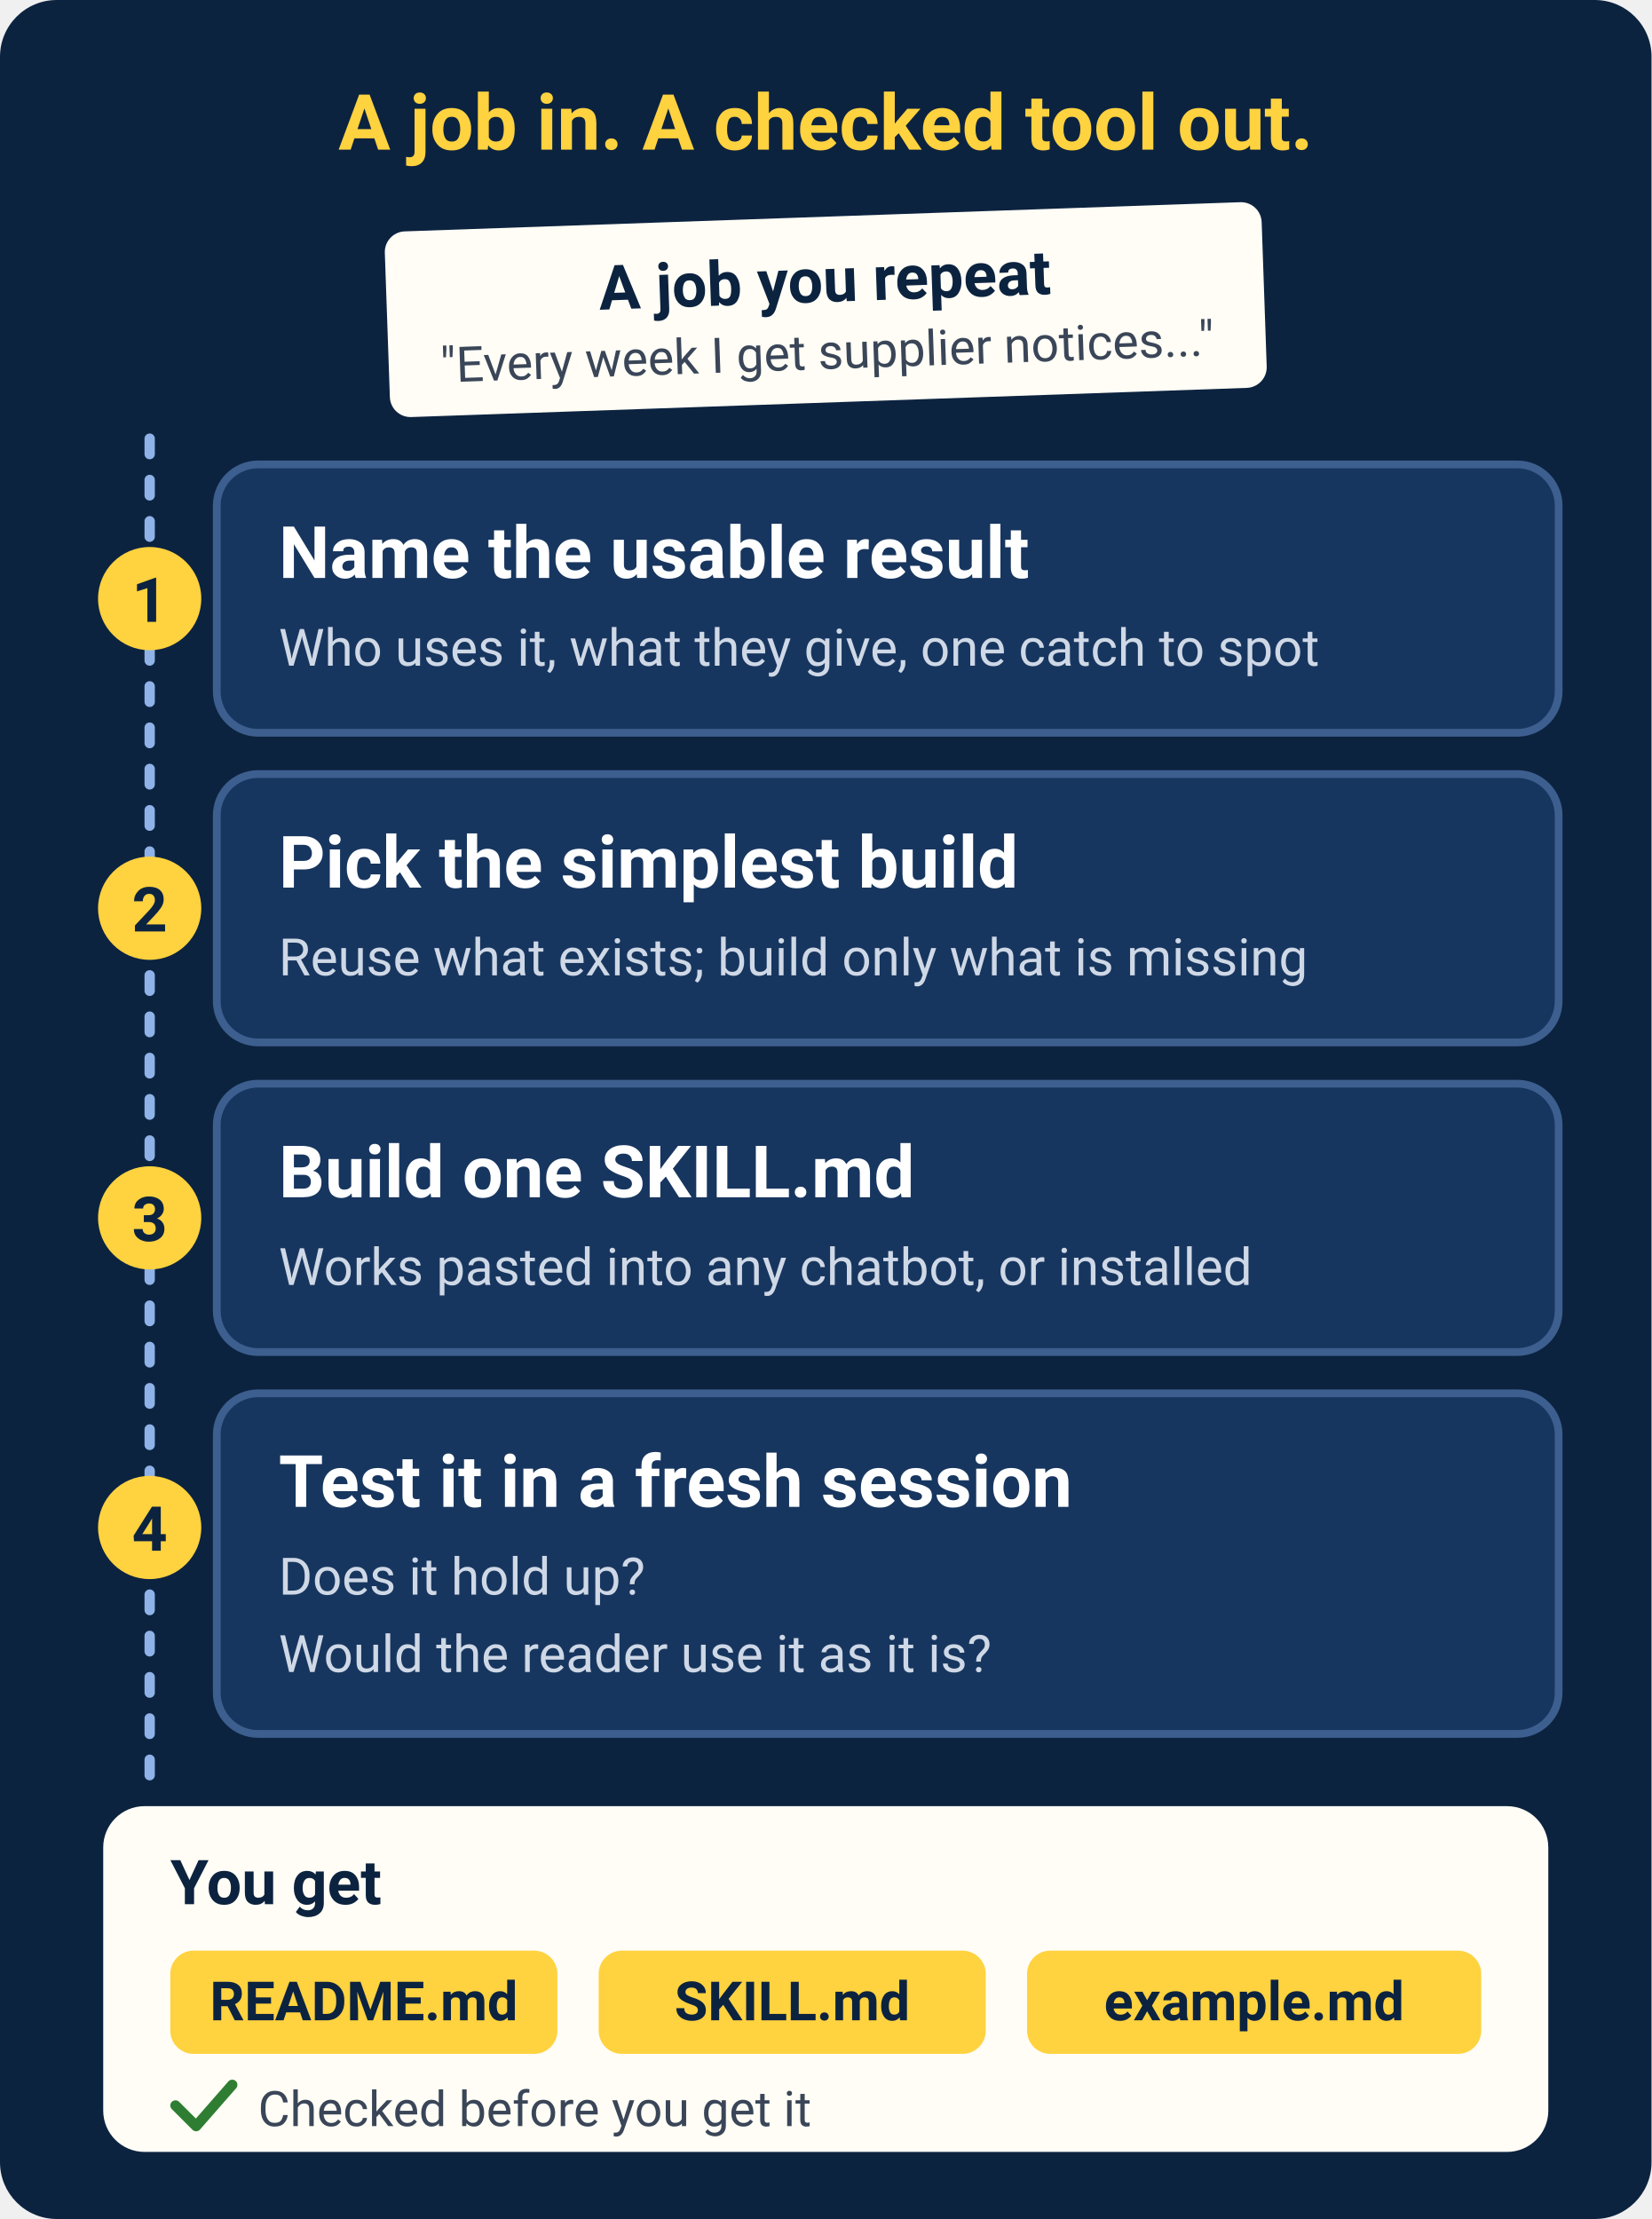
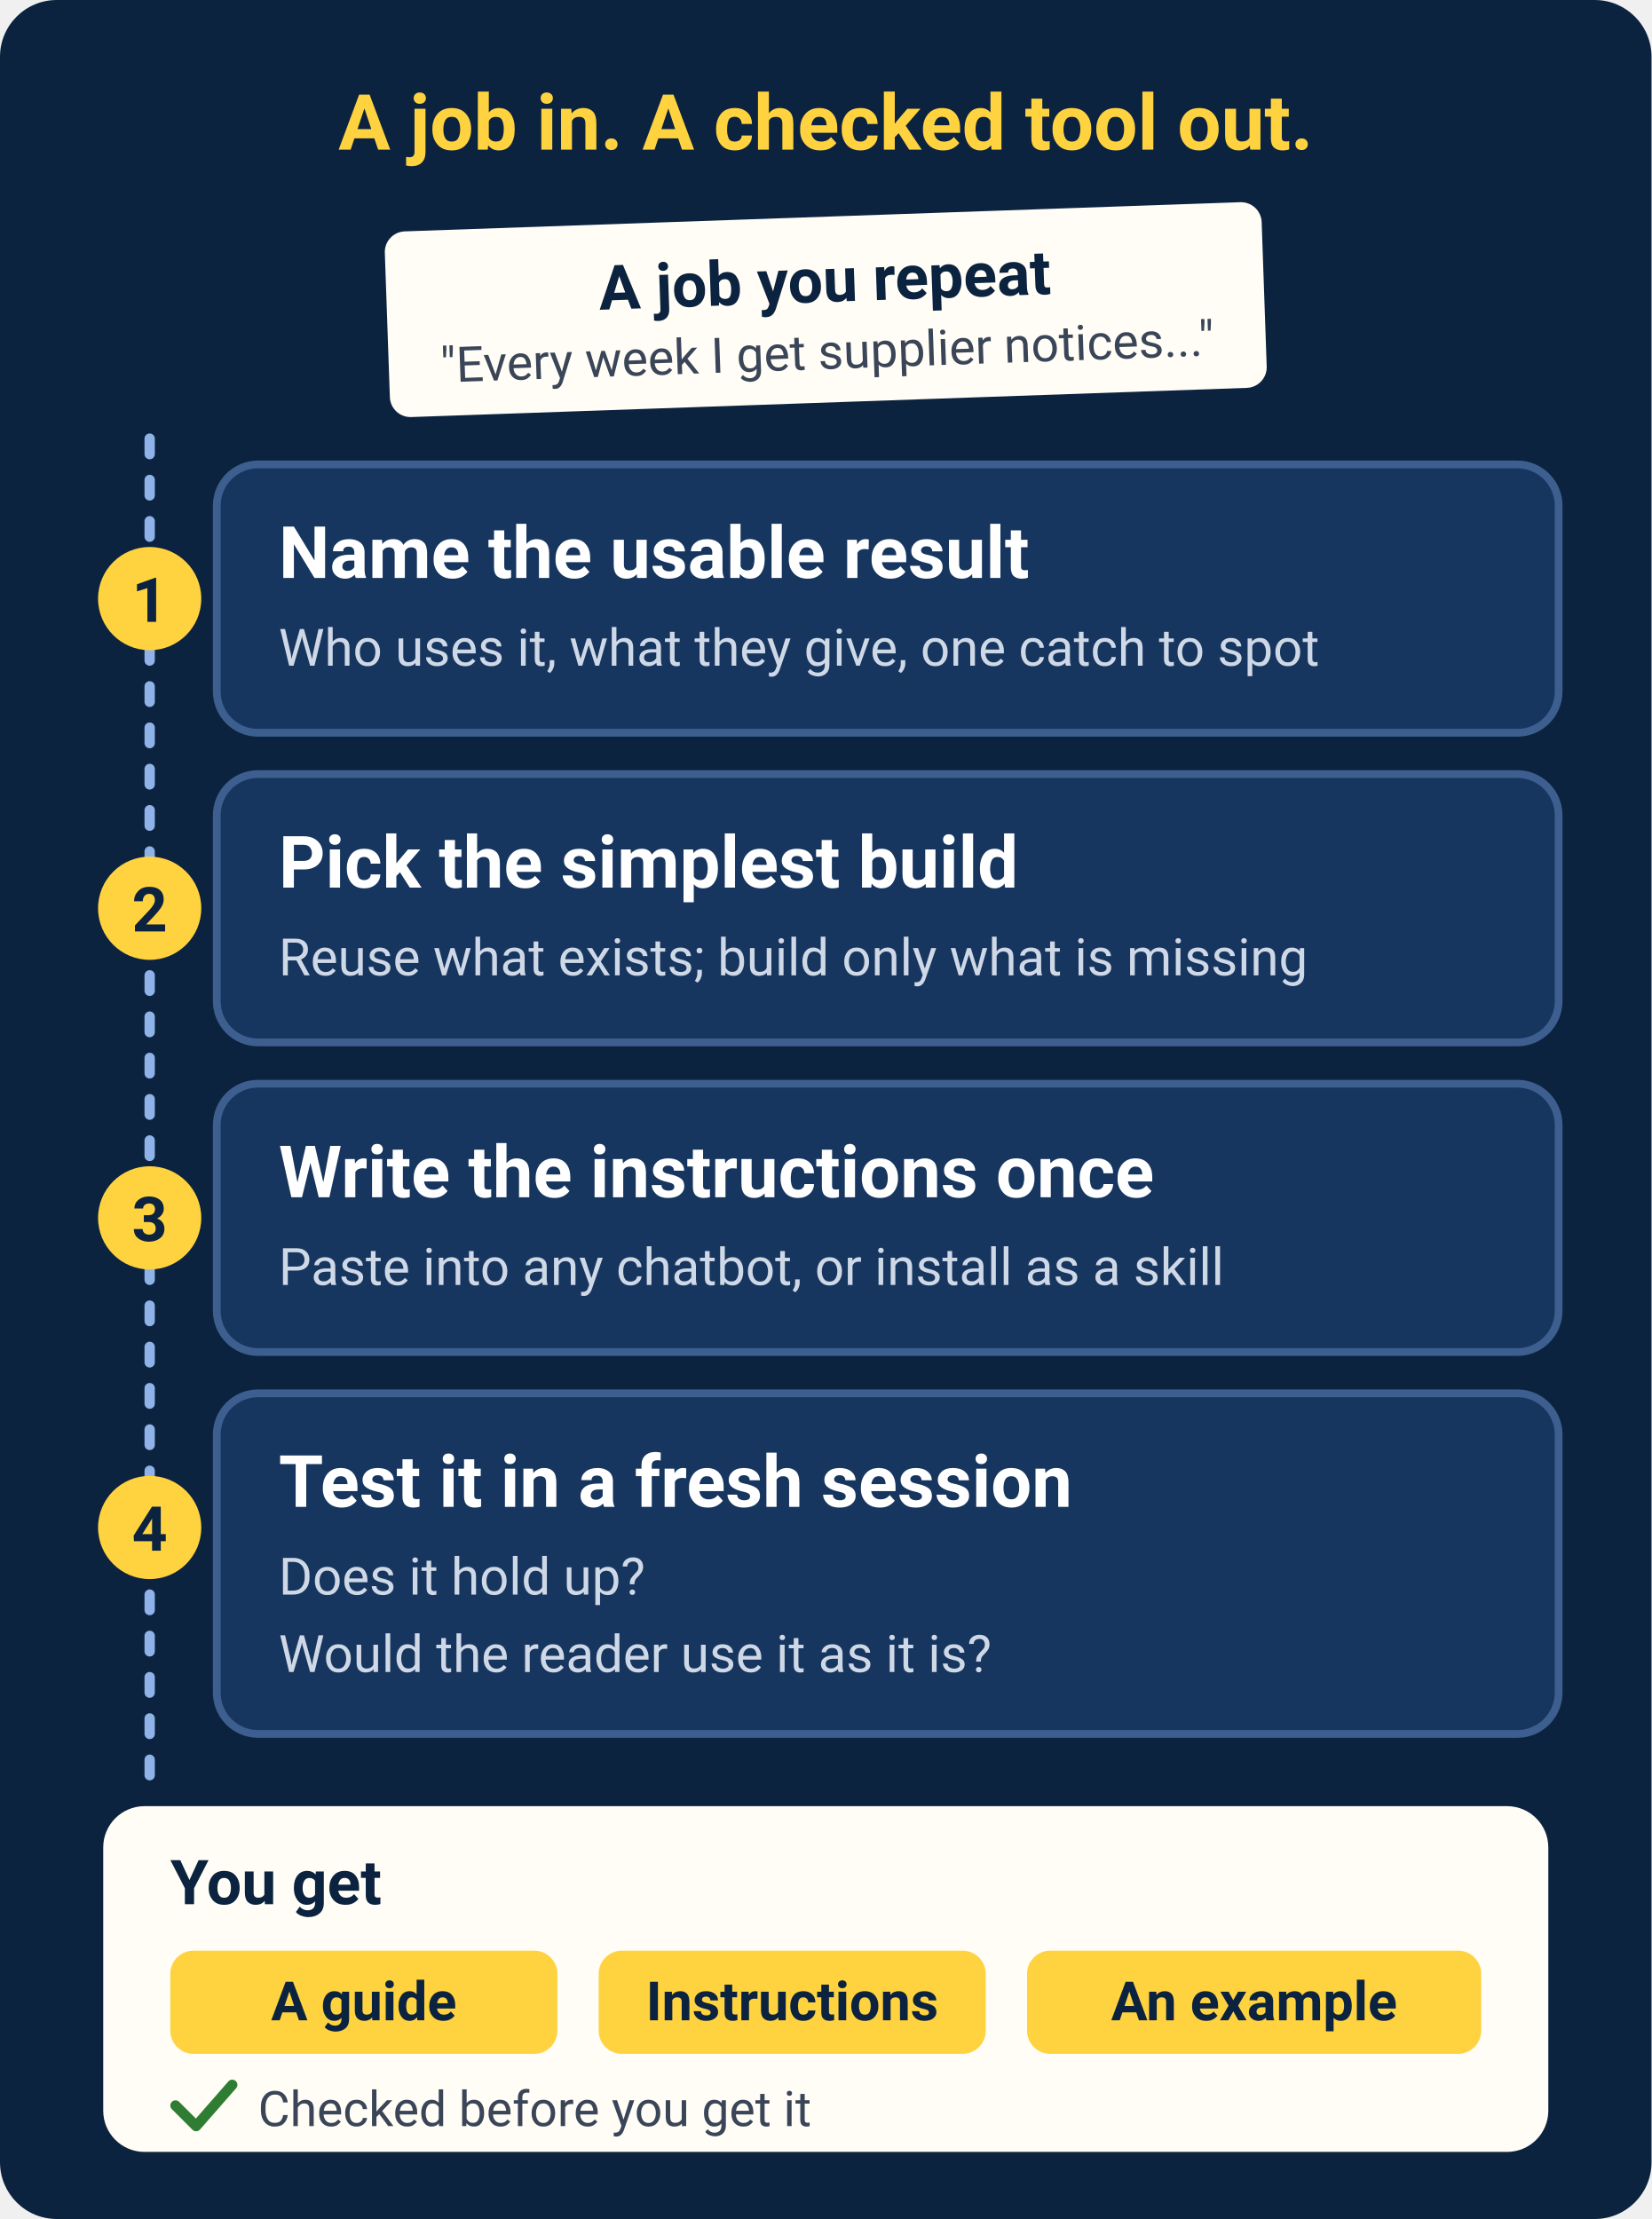
<svg xmlns="http://www.w3.org/2000/svg" viewBox="0 0 640 860" role="img" aria-labelledby="t d" font-family="system-ui,-apple-system,'Segoe UI',Roboto,Helvetica,Arial,sans-serif">
  <style>
.st{animation:lit 12s infinite}
.s2{animation-delay:2.4s}.s3{animation-delay:4.8s}.s4{animation-delay:7.2s}
@keyframes lit{0%{fill:#17365f;stroke:#3d5f8f}3%,18%{fill:#21497d;stroke:#ffd23f}22%,100%{fill:#17365f;stroke:#3d5f8f}}
.out{animation:pop 12s infinite;transform-box:fill-box;transform-origin:center}
@keyframes pop{0%,78%{opacity:.6;transform:scale(.97)}84%,97%{opacity:1;transform:none}100%{opacity:.6;transform:scale(.97)}}
.fix{opacity:0;animation:fix 12s infinite}
@keyframes fix{0%,62%{opacity:0}66%,76%{opacity:1}80%,100%{opacity:0}}
.flow{stroke-dasharray:6 10;animation:flow 1.2s linear infinite}
@keyframes flow{to{stroke-dashoffset:-16}}
@media (prefers-reduced-motion:reduce){.st,.out,.fix,.flow{animation:none}.out{opacity:1}.st{stroke:#ffd23f}}
</style>
  <rect width="640" height="860" rx="22" fill="#0c2340" />
  <text x="320" y="58" text-anchor="middle" fill="#ffd23f" font-size="30" font-weight="700">A job in. A checked tool out.</text>
  <g transform="rotate(-2 320 120)">
    <rect x="150" y="84" width="340" height="72" rx="8" fill="#fffdf5" />
    <text x="320" y="117" text-anchor="middle" fill="#0c2340" font-size="24" font-weight="700">A job you repeat</text>
    <text x="320" y="143" text-anchor="middle" fill="#3a4658" font-size="19">"Every week I get supplier notices..."</text>
  </g>
  <path class="flow" d="M58 170v520" stroke="#8fb3e8" stroke-width="4" stroke-linecap="round" />
  <g font-size="28" font-weight="700" fill="#fff">
    <rect class="st s1" x="84" y="180" width="520" height="104" rx="16" fill="#17365f" stroke="#3d5f8f" stroke-width="3" />
    <circle cx="58" cy="232" r="20" fill="#ffd23f" />
    <text x="58" y="241" text-anchor="middle" fill="#0c2340" font-size="24">1</text>
    <text x="108" y="224">Name the usable result</text>
    <text x="108" y="258" font-size="20" font-weight="400" fill="#cfd8e6">Who uses it, what they give, one catch to spot</text>
    <rect class="st s2" x="84" y="300" width="520" height="104" rx="16" fill="#17365f" stroke="#3d5f8f" stroke-width="3" />
    <circle cx="58" cy="352" r="20" fill="#ffd23f" />
    <text x="58" y="361" text-anchor="middle" fill="#0c2340" font-size="24">2</text>
    <text x="108" y="344">Pick the simplest build</text>
    <text x="108" y="378" font-size="20" font-weight="400" fill="#cfd8e6">Reuse what exists; build only what is missing</text>
    <rect class="st s3" x="84" y="420" width="520" height="104" rx="16" fill="#17365f" stroke="#3d5f8f" stroke-width="3" />
    <circle cx="58" cy="472" r="20" fill="#ffd23f" />
    <text x="58" y="481" text-anchor="middle" fill="#0c2340" font-size="24">3</text>
-     <text x="108" y="464">Build one SKILL.md</text>
-     <text x="108" y="498" font-size="20" font-weight="400" fill="#cfd8e6">Works pasted into any chatbot, or installed</text>
+     <text x="108" y="464">Write the instructions once</text>
+     <text x="108" y="498" font-size="20" font-weight="400" fill="#cfd8e6">Paste into any chatbot, or install as a skill</text>
    <rect class="st s4" x="84" y="540" width="520" height="132" rx="16" fill="#17365f" stroke="#3d5f8f" stroke-width="3" />
    <circle cx="58" cy="592" r="20" fill="#ffd23f" />
    <text x="58" y="601" text-anchor="middle" fill="#0c2340" font-size="24">4</text>
    <text x="108" y="584">Test it in a fresh session</text>
    <text x="108" y="618" font-size="20" font-weight="400" fill="#cfd8e6">Does it hold up?</text>
    <text x="108" y="648" font-size="20" font-weight="400" fill="#cfd8e6">Would the reader use it as it is?</text>
  </g>
  <g class="fix">
    <path d="M604 606c34 0 34-134 0-134" fill="none" stroke="#ffd23f" stroke-width="4" stroke-linecap="round" />
    <path d="M612 464l-10 8 12 6" fill="none" stroke="#ffd23f" stroke-width="4" stroke-linecap="round" stroke-linejoin="round" />
    <text x="560" y="540" fill="#ffd23f" font-size="20" font-weight="700" text-anchor="end">fix</text>
  </g>
  <g class="out">
    <rect x="40" y="700" width="560" height="134" rx="16" fill="#fffdf5" />
    <text x="66" y="738" fill="#0c2340" font-size="24" font-weight="700">You get</text>
    <g font-size="21" font-weight="600" fill="#0c2340">
      <rect x="66" y="756" width="150" height="40" rx="9" fill="#ffd23f" />
-       <text x="141" y="783" text-anchor="middle">README.md</text>
+       <text x="141" y="783" text-anchor="middle">A guide</text>
      <rect x="232" y="756" width="150" height="40" rx="9" fill="#ffd23f" />
-       <text x="307" y="783" text-anchor="middle">SKILL.md</text>
+       <text x="307" y="783" text-anchor="middle">Instructions</text>
      <rect x="398" y="756" width="176" height="40" rx="9" fill="#ffd23f" />
-       <text x="486" y="783" text-anchor="middle">example.md</text>
+       <text x="486" y="783" text-anchor="middle">An example</text>
    </g>
    <path d="M68 816l8 8 14-16" fill="none" stroke="#2e7d32" stroke-width="4" stroke-linecap="round" stroke-linejoin="round" />
    <text x="100" y="824" fill="#3a4658" font-size="19">Checked before you get it</text>
  </g>
</svg>
